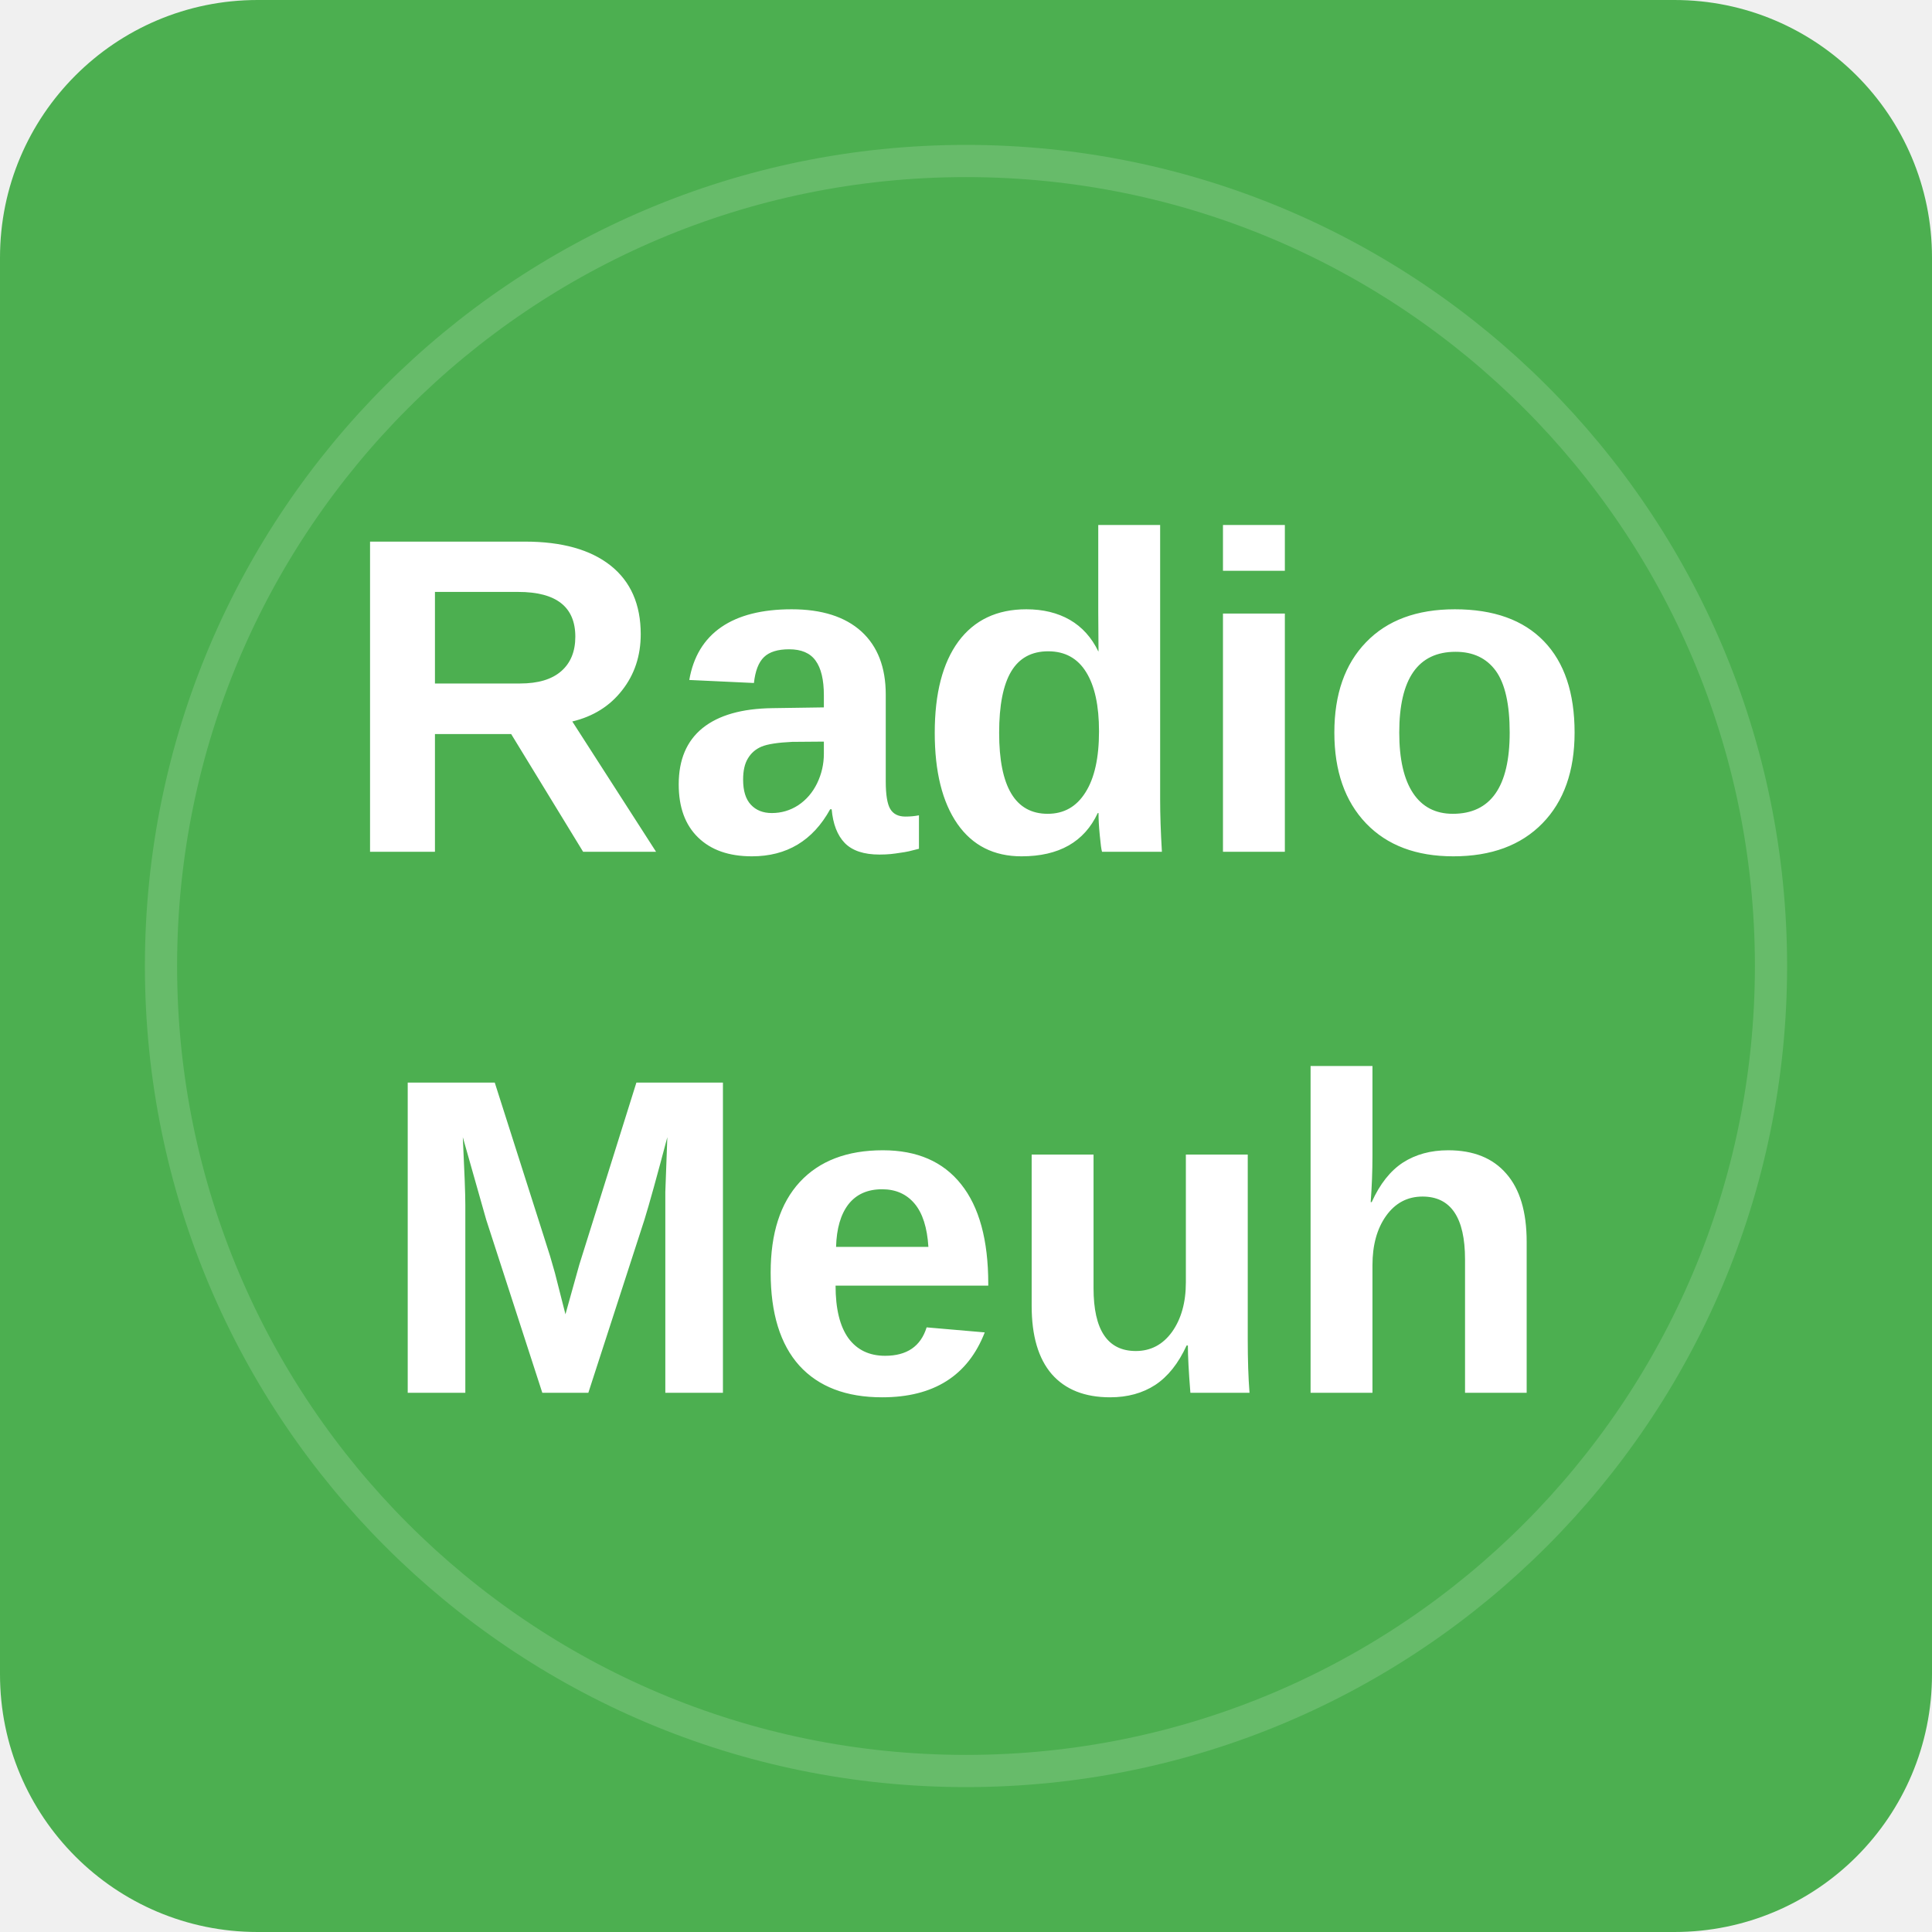
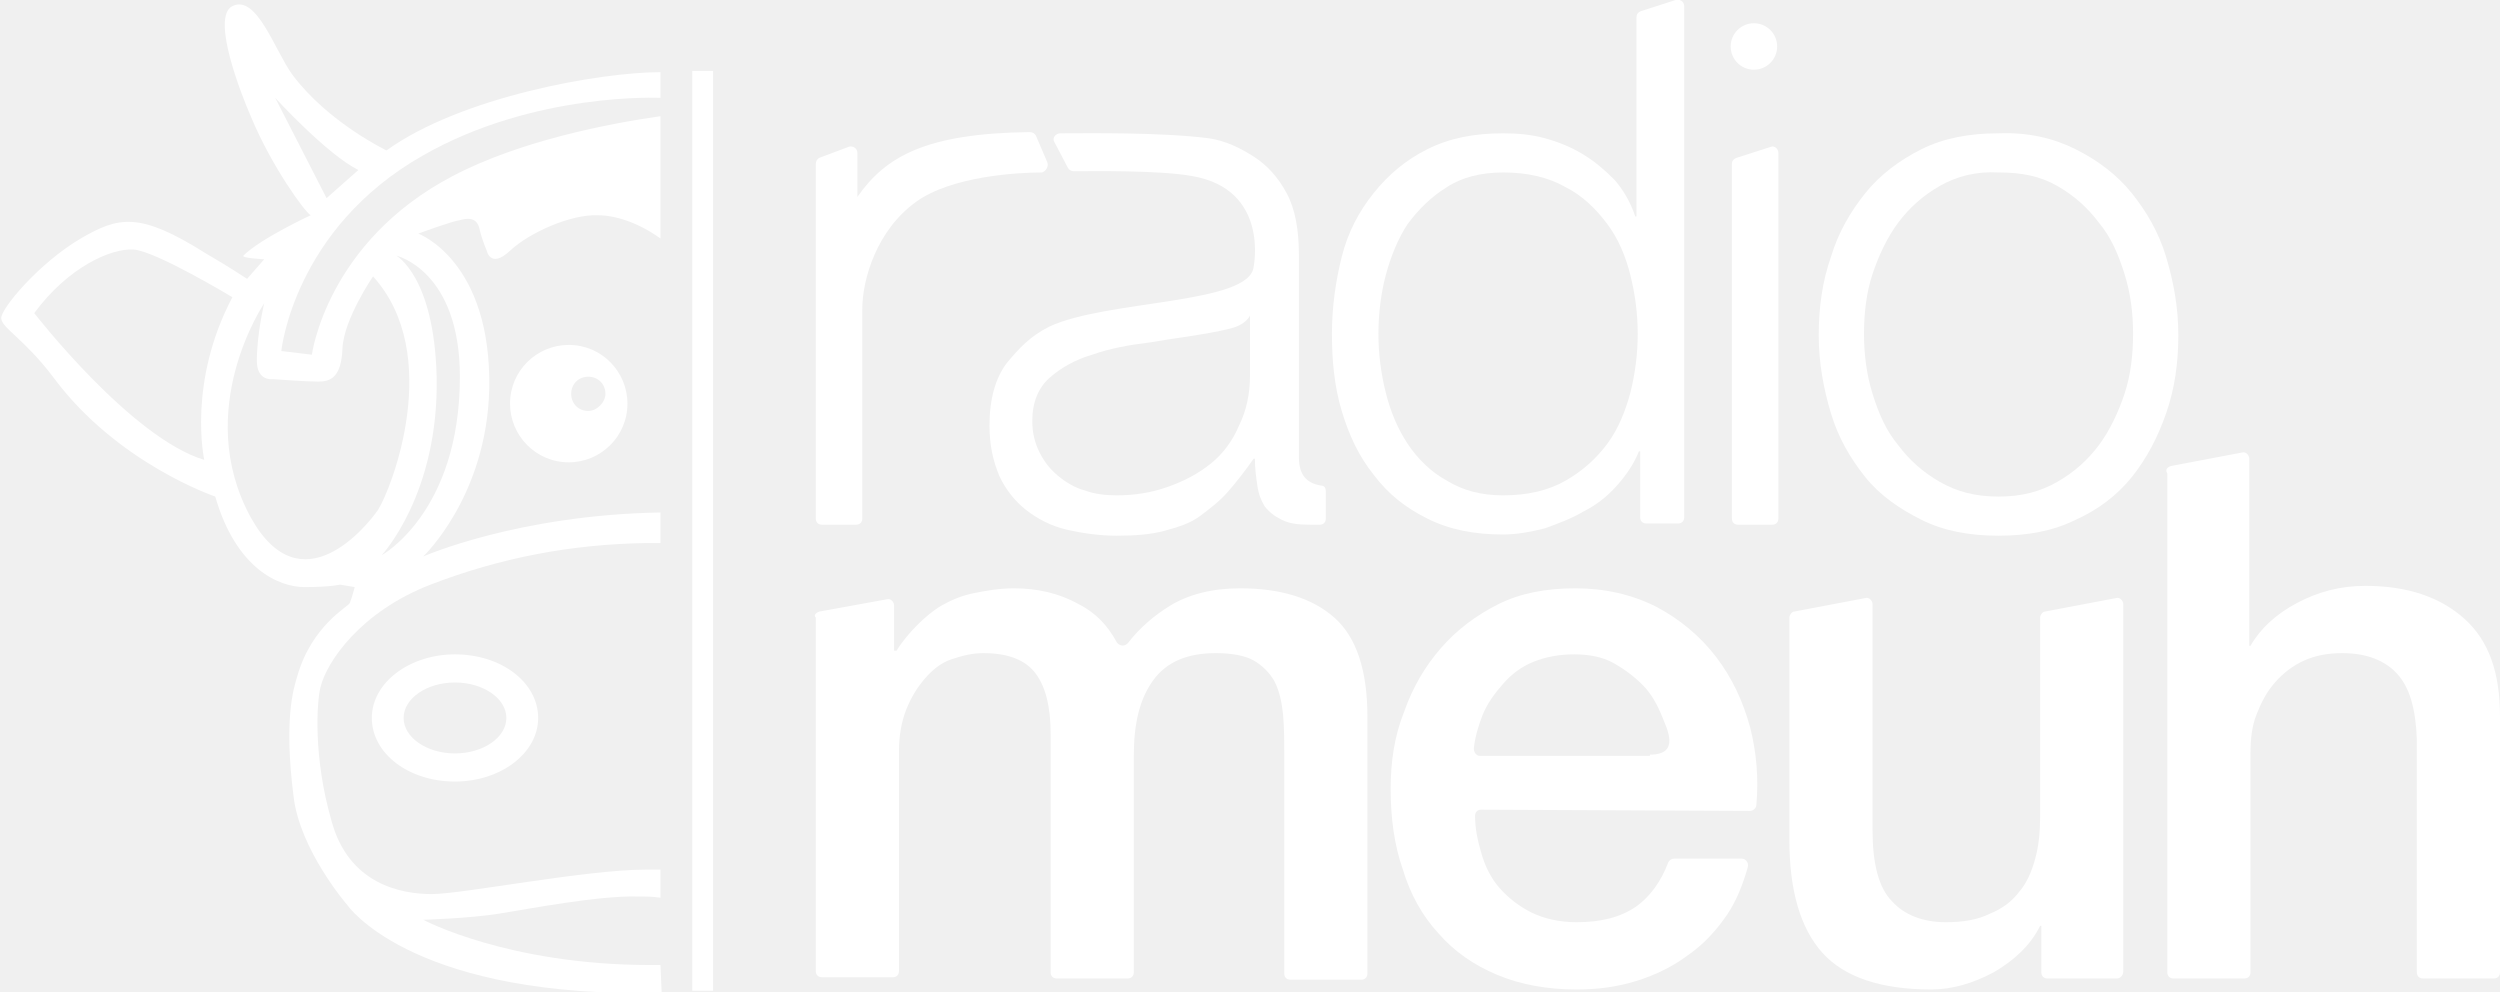
- <svg xmlns="http://www.w3.org/2000/svg" width="120" height="120" viewBox="0 0 120 120">
-   <rect width="120" height="120" rx="16" fill="#4CAF50" />
-   <circle cx="60" cy="60" r="50" fill="none" stroke="#fff" stroke-opacity="0.15" stroke-width="2" />
-   <text x="60" y="43.2" font-family="Arial,Helvetica,sans-serif" font-size="28" font-weight="bold" fill="#fff" text-anchor="middle" dominant-baseline="central">Radio</text>
-   <text x="60" y="76.8" font-family="Arial,Helvetica,sans-serif" font-size="28" font-weight="bold" fill="#fff" text-anchor="middle" dominant-baseline="central">Meuh</text>
+ <svg xmlns="http://www.w3.org/2000/svg" version="1.1" id="Calque_1" x="0px" y="0px" viewBox="0 0 204.4 81.1" style="enable-background:new 0 0 204.4 81.1;" xml:space="preserve">
+   <style type="text/css">
+ 	.st0{fill:#FFFFFF;}
+ </style>
+   <g>
+     <path class="st0" d="M54,78.9c-0.3,0-0.5,0-0.8,0c-11.7,0-18.6-3.7-18.6-3.7s3.7-0.1,6.2-0.5s8.2-1.5,11.4-1.4c0.6,0,1.2,0,1.8,0.1   v-2.3c-0.4,0-0.8,0-1.2,0c-4.9,0-15,2-17.5,2c-2.5,0-6.8-0.8-8.2-6c-1.5-5.2-1.2-9.7-0.9-10.9c0.5-2.1,3.3-6.2,9-8.4   s11.5-3.3,17.6-3.4c0,0,0.5,0,1.2,0v-2.5c-11.7,0.2-19.4,3.6-19.4,3.6s5.2-4.9,5.4-13.7c0.2-10.5-5.8-12.7-5.8-12.7s2.7-1,3.4-1.1   c0.7-0.2,1.4-0.2,1.6,0.7s0.6,1.8,0.6,1.8s0.3,1.5,1.9,0c1.6-1.5,5-3,7.2-2.9c1.4,0,3.3,0.6,5.1,1.9v-10c-4.2,0.6-11.5,2-17,4.9   C26.7,19.8,25.5,29,25.5,29L23,28.7c0,0,1-10,11.6-16C43.7,7.5,54,8,54,8l0,0V5.9c-4.9,0-16.3,2-22.4,6.4c0,0-4.8-2.3-7.7-6.2   C22.5,4.2,21-0.5,19,0.5c-1.8,0.9,0.8,7.4,1.5,9c1.7,4.1,4.4,7.8,4.9,8.1c0,0-4.1,1.9-5.5,3.3c-0.2,0.2,1.7,0.3,1.7,0.3l-1.4,1.6   c0,0-1.5-1-3.4-2.1c-5.4-3.4-7.1-3-10.2-1.2c-3.4,2-6.5,5.7-6.5,6.5s1.9,1.7,4.3,4.9c5.2,7,13.2,9.7,13.2,9.7   c1.7,5.9,5.2,7.4,7.3,7.4s2.9-0.2,2.9-0.2l1.2,0.2c0,0-0.2,0.8-0.4,1.3c-0.1,0.3-3.1,1.8-4.3,6c-0.3,1-1.1,3.5-0.3,9.8   c0.5,4.4,4.4,8.9,4.4,8.9s4.9,7.2,24,7.2c0.6,0,1.2,0,1.7,0L54,78.9L54,78.9z M22.5,8c0,0,4.2,4.6,6.8,5.9l-2.6,2.3L22.5,8z    M37.6,30.8c0,11.1-6.4,14.6-6.4,14.6s4.7-5,4.5-14.6c-0.2-8.2-3.3-9.9-3.3-9.9S37.6,22.1,37.6,30.8z M16.7,37.6   c-6-1.8-13.9-12-13.9-12c2.8-3.8,6.3-5.3,8.1-5.2s8.1,3.9,8.1,3.9C15.3,31.3,16.7,37.6,16.7,37.6z M20.5,42.3   c-4.8-8.8,1.1-17.5,1.1-17.5S21,27.3,21,29.5c0,1.7,1.3,1.5,1.3,1.5s2.7,0.2,3.7,0.2s1.9-0.3,2-2.7s2.5-5.9,2.5-5.9   c5.8,6.4,1.5,17.4,0.4,19.1C30,43,24.6,49.7,20.5,42.3z" />
+     <rect x="56.6" y="5.8" class="st0" width="1.7" height="75.2" />
+     <path class="st0" d="M67,50l5.5-1c0.3-0.1,0.6,0.2,0.6,0.5v3.7h0.2c0.5-0.8,1.1-1.5,1.7-2.1c0.6-0.6,1.3-1.2,2-1.6   c0.7-0.4,1.6-0.8,2.6-1s2.1-0.4,3.3-0.4c1.9,0,3.7,0.4,5.3,1.3c1.4,0.7,2.4,1.8,3.1,3.1c0.2,0.3,0.6,0.4,0.9,0.1   c1-1.3,2.2-2.3,3.5-3.1c1.5-0.9,3.4-1.4,5.7-1.4c3.3,0,5.9,0.8,7.7,2.4s2.7,4.3,2.7,8.1v21c0,0.3-0.2,0.5-0.5,0.5h-5.8   c-0.3,0-0.5-0.2-0.5-0.5V61.8c0-1.2,0-2.4-0.1-3.4s-0.3-1.9-0.7-2.7c-0.4-0.7-1-1.3-1.7-1.7s-1.8-0.6-3.1-0.6c-2.3,0-4,0.7-5.1,2.2   c-1.1,1.5-1.6,3.5-1.6,6.2v17.7c0,0.3-0.2,0.5-0.5,0.5h-5.8c-0.3,0-0.5-0.2-0.5-0.5V60c0-2.2-0.4-3.8-1.2-4.9s-2.2-1.7-4.3-1.7   c-0.9,0-1.7,0.2-2.6,0.5s-1.6,0.9-2.2,1.6c-0.6,0.7-1.1,1.5-1.5,2.5c-0.4,1-0.6,2.2-0.6,3.4v18c0,0.3-0.2,0.5-0.5,0.5h-5.8   c-0.3,0-0.5-0.2-0.5-0.5V50.5C66.5,50.3,66.7,50.1,67,50z" />
+     <path class="st0" d="M121.1,66.2c-0.3,0-0.5,0.2-0.5,0.5c0,1,0.2,2,0.5,3c0.3,1.1,0.8,2.1,1.5,2.9c0.7,0.8,1.6,1.5,2.6,2   c1,0.5,2.3,0.8,3.7,0.8c2,0,3.6-0.4,4.9-1.3c1.1-0.8,2-2,2.6-3.6c0.1-0.2,0.3-0.3,0.5-0.3h5.5c0.3,0,0.6,0.3,0.5,0.7   c-0.4,1.4-0.9,2.7-1.7,3.9c-0.9,1.3-1.9,2.4-3.2,3.3c-1.2,0.9-2.6,1.6-4.2,2.1c-1.6,0.5-3.2,0.7-4.9,0.7c-2.4,0-4.6-0.4-6.5-1.2   s-3.5-1.9-4.8-3.4c-1.3-1.4-2.3-3.2-2.9-5.2c-0.7-2-1-4.2-1-6.6c0-2.2,0.3-4.3,1.1-6.3c0.7-2,1.7-3.7,3-5.2   c1.3-1.5,2.9-2.7,4.7-3.6c1.8-0.9,3.9-1.3,6.3-1.3c2.4,0,4.6,0.5,6.6,1.5c1.9,1,3.6,2.4,4.9,4.1c1.3,1.7,2.2,3.6,2.8,5.8   c0.5,2,0.7,4.1,0.5,6.3c0,0.3-0.3,0.5-0.5,0.5L121.1,66.2L121.1,66.2z M134.9,61.7c2.5,0,1.4-2.1,1-3.1s-0.9-1.9-1.6-2.6   c-0.7-0.7-1.5-1.3-2.4-1.8c-0.9-0.5-2-0.7-3.2-0.7c-1.2,0-2.3,0.2-3.3,0.6c-1,0.4-1.8,1-2.5,1.8s-1.3,1.6-1.7,2.6   c-0.3,0.8-0.6,1.7-0.7,2.7c0,0.3,0.2,0.6,0.5,0.6H134.9z" />
+     <path class="st0" d="M173.1,80h-5.7c-0.3,0-0.5-0.2-0.5-0.5v-3.8h-0.1c-0.8,1.6-2.1,2.8-3.8,3.8c-1.7,0.9-3.4,1.4-5.1,1.4   c-4.1,0-7.1-1-8.9-3s-2.7-5.1-2.7-9.2V50.5c0-0.2,0.2-0.5,0.4-0.5l5.8-1.1c0.3-0.1,0.6,0.2,0.6,0.5v18.5c0,2.7,0.5,4.7,1.6,5.8   c1,1.1,2.5,1.7,4.4,1.7c1.4,0,2.6-0.2,3.6-0.7c1-0.4,1.8-1,2.4-1.8c0.6-0.7,1-1.6,1.3-2.7s0.4-2.2,0.4-3.4V50.5   c0-0.2,0.2-0.5,0.4-0.5l5.8-1.1c0.3-0.1,0.6,0.2,0.6,0.5v30C173.6,79.8,173.3,80,173.1,80z" />
+     <path class="st0" d="M177.5,38.1l5.8-1.1c0.3-0.1,0.6,0.2,0.6,0.5v15.3h0.1c0.8-1.4,2.1-2.6,3.8-3.5c1.7-0.9,3.5-1.4,5.6-1.4   c3.4,0,6.1,0.9,8.1,2.7s2.9,4.4,2.9,8v20.9c0,0.3-0.2,0.5-0.5,0.5h-5.8c-0.3,0-0.5-0.2-0.5-0.5V60.4c-0.1-2.5-0.6-4.2-1.6-5.3   s-2.5-1.7-4.5-1.7c-1.2,0-2.2,0.2-3.1,0.6c-0.9,0.4-1.7,1-2.4,1.8s-1.1,1.6-1.5,2.6s-0.5,2.1-0.5,3.2v17.9c0,0.3-0.2,0.5-0.5,0.5   h-5.8c-0.3,0-0.5-0.2-0.5-0.5V38.7C177,38.4,177.2,38.2,177.5,38.1z" />
+     <path class="st0" d="M86.2,11.6c-0.2-0.3,0.1-0.7,0.5-0.7c2.3,0,8.1-0.1,12.1,0.4c1.4,0.2,2.6,0.8,3.7,1.5c1.1,0.7,2,1.7,2.7,3   c0.7,1.3,1,3,1,5.1v16.5c0,1.4,0.6,2.1,1.8,2.3c0.3,0,0.4,0.2,0.4,0.5l0,2.2c0,0.3-0.2,0.5-0.5,0.5c-0.2,0-0.5,0-0.8,0   c-1,0-1.7-0.1-2.3-0.4s-1-0.6-1.4-1.1c-0.3-0.5-0.5-1-0.6-1.7c-0.1-0.7-0.2-1.4-0.2-2.2h-0.1c-0.7,1-1.4,1.9-2.1,2.7   c-0.7,0.8-1.5,1.4-2.3,2s-1.8,0.9-2.9,1.2c-1.1,0.3-2.4,0.4-3.9,0.4c-1.4,0-2.8-0.2-4.1-0.5s-2.4-0.9-3.3-1.6   c-0.9-0.7-1.7-1.7-2.2-2.8c-0.5-1.2-0.8-2.5-0.8-4.1c0-2.2,0.5-3.9,1.4-5.1c1-1.2,1.9-2.2,3.5-3c4.7-2.2,16.4-1.8,16.7-4.9   c0,0,1.3-6.3-5-7.4c-2.7-0.5-8.3-0.4-9.7-0.4c-0.2,0-0.4-0.1-0.5-0.3L86.2,11.6z M102.2,25.8c-0.2,0.4-0.7,0.8-1.4,1   c-0.7,0.2-1.3,0.3-1.8,0.4c-1.6,0.3-3.3,0.5-5,0.8c-1.7,0.2-3.3,0.5-4.7,1c-1.4,0.4-2.6,1.1-3.5,1.9c-0.9,0.8-1.4,2-1.4,3.5   c0,1,0.2,1.8,0.6,2.6s0.9,1.4,1.5,1.9c0.6,0.5,1.4,1,2.2,1.2c0.8,0.3,1.7,0.4,2.6,0.4c1.4,0,2.8-0.2,4.2-0.7s2.5-1.1,3.5-1.9   c1-0.8,1.8-1.9,2.3-3.1c0.6-1.2,0.9-2.6,0.9-4.1v-4.9C102.3,25.8,102.2,25.8,102.2,25.8z" />
+     <path class="st0" d="M134.6,42.8c-0.3,0-0.5-0.2-0.5-0.5v-5.4H134c-0.4,1-1,1.9-1.8,2.8s-1.7,1.6-2.7,2.1c-1,0.6-2.1,1-3.2,1.4   c-1.2,0.3-2.3,0.5-3.4,0.5c-2.4,0-4.4-0.4-6.2-1.3c-1.8-0.9-3.2-2-4.4-3.6c-1.2-1.5-2-3.2-2.6-5.2s-0.8-4.1-0.8-6.3   s0.3-4.3,0.8-6.3s1.4-3.7,2.6-5.2c1.2-1.5,2.6-2.7,4.4-3.6c1.8-0.9,3.8-1.3,6.2-1.3c1.2,0,2.3,0.1,3.4,0.4c1.1,0.3,2.1,0.7,3.1,1.3   c1,0.6,1.8,1.3,2.6,2.1c0.7,0.8,1.3,1.8,1.7,3h0.1V1.4c0-0.2,0.1-0.4,0.4-0.5l2.8-0.9c0.3-0.1,0.7,0.1,0.7,0.5v41.8   c0,0.3-0.2,0.5-0.5,0.5L134.6,42.8L134.6,42.8z M113.3,32.1c0.4,1.6,1,3,1.8,4.2c0.8,1.2,1.9,2.3,3.2,3c1.3,0.8,2.8,1.2,4.6,1.2   c2,0,3.7-0.4,5.1-1.2c1.4-0.8,2.5-1.8,3.4-3c0.9-1.2,1.5-2.7,1.9-4.2c0.4-1.6,0.6-3.2,0.6-4.8s-0.2-3.2-0.6-4.8s-1-3-1.9-4.2   c-0.9-1.2-2-2.3-3.4-3c-1.4-0.8-3.1-1.2-5.1-1.2c-1.8,0-3.4,0.4-4.6,1.2c-1.3,0.8-2.3,1.8-3.2,3c-0.8,1.2-1.4,2.7-1.8,4.2   s-0.6,3.2-0.6,4.8C112.7,28.9,112.9,30.5,113.3,32.1z" />
+     <path class="st0" d="M169.7,12.2c1.8,0.9,3.4,2.1,4.6,3.6c1.2,1.5,2.2,3.2,2.8,5.2s1,4.1,1,6.4s-0.3,4.4-1,6.4s-1.6,3.7-2.8,5.2   c-1.2,1.5-2.8,2.7-4.6,3.5c-1.8,0.9-3.9,1.3-6.3,1.3c-2.4,0-4.5-0.4-6.3-1.3c-1.8-0.9-3.4-2-4.6-3.5c-1.2-1.5-2.2-3.2-2.8-5.2   c-0.6-2-1-4.1-1-6.4s0.3-4.4,1-6.4c0.6-2,1.6-3.7,2.8-5.2c1.2-1.5,2.8-2.7,4.6-3.6c1.8-0.9,3.9-1.3,6.3-1.3   C165.8,10.8,167.9,11.3,169.7,12.2z M158.6,15.2c-1.4,0.8-2.5,1.8-3.4,3c-0.9,1.2-1.6,2.7-2.1,4.2s-0.7,3.2-0.7,4.9   c0,1.6,0.2,3.3,0.7,4.9s1.1,3,2.1,4.2c0.9,1.2,2,2.2,3.4,3c1.4,0.8,2.9,1.2,4.8,1.2s3.4-0.4,4.8-1.2c1.4-0.8,2.5-1.8,3.4-3   c0.9-1.2,1.6-2.7,2.1-4.2s0.7-3.2,0.7-4.9s-0.2-3.3-0.7-4.9s-1.1-3-2.1-4.2c-0.9-1.2-2-2.2-3.4-3c-1.4-0.8-2.9-1.1-4.8-1.1   C161.6,14,160,14.4,158.6,15.2z" />
+     <path class="st0" d="M85.6,13.2l-0.9-2.1c-0.1-0.2-0.3-0.3-0.5-0.3c-8.5,0.1-11.8,2-14.1,5.3l0,0v-3.6c0-0.4-0.4-0.6-0.7-0.5   L67,12.9c-0.2,0.1-0.3,0.3-0.3,0.5v29c0,0.3,0.2,0.5,0.5,0.5h2.8c0.3,0,0.5-0.2,0.5-0.5l0-17.1c0-2.5,1.2-6.5,4.4-8.8   c2.9-2.1,8.3-2.4,10.3-2.4C85.5,14,85.8,13.6,85.6,13.2z" />
+     <path class="st0" d="M46.5,28.2c-2.6,0-4.8,2.1-4.8,4.8c0,2.6,2.1,4.8,4.8,4.8c2.6,0,4.8-2.1,4.8-4.8   C51.3,30.4,49.2,28.2,46.5,28.2z M48.1,33.6c-0.8,0-1.4-0.6-1.4-1.4c0-0.8,0.6-1.4,1.4-1.4s1.4,0.6,1.4,1.4   C49.5,32.9,48.8,33.6,48.1,33.6z" />
+     <path class="st0" d="M37.2,53.5c-3.7,0-6.8,2.3-6.8,5.2s3,5.2,6.8,5.2c3.7,0,6.8-2.3,6.8-5.2S41,53.5,37.2,53.5z M37.2,61.6   c-2.3,0-4.2-1.3-4.2-2.9c0-1.6,1.9-2.9,4.2-2.9s4.2,1.3,4.2,2.9C41.4,60.3,39.5,61.6,37.2,61.6z" />
+     <g>
+       <path class="st0" d="M145.4,12.5v29.9c0,0.3-0.2,0.5-0.5,0.5h-2.8c-0.3,0-0.5-0.2-0.5-0.5V13.4c0-0.2,0.1-0.4,0.4-0.5l2.8-0.9    C145,11.9,145.4,12.1,145.4,12.5z" />
+       <circle class="st0" cx="143.4" cy="3.8" r="1.9" />
+     </g>
+   </g>
</svg>
